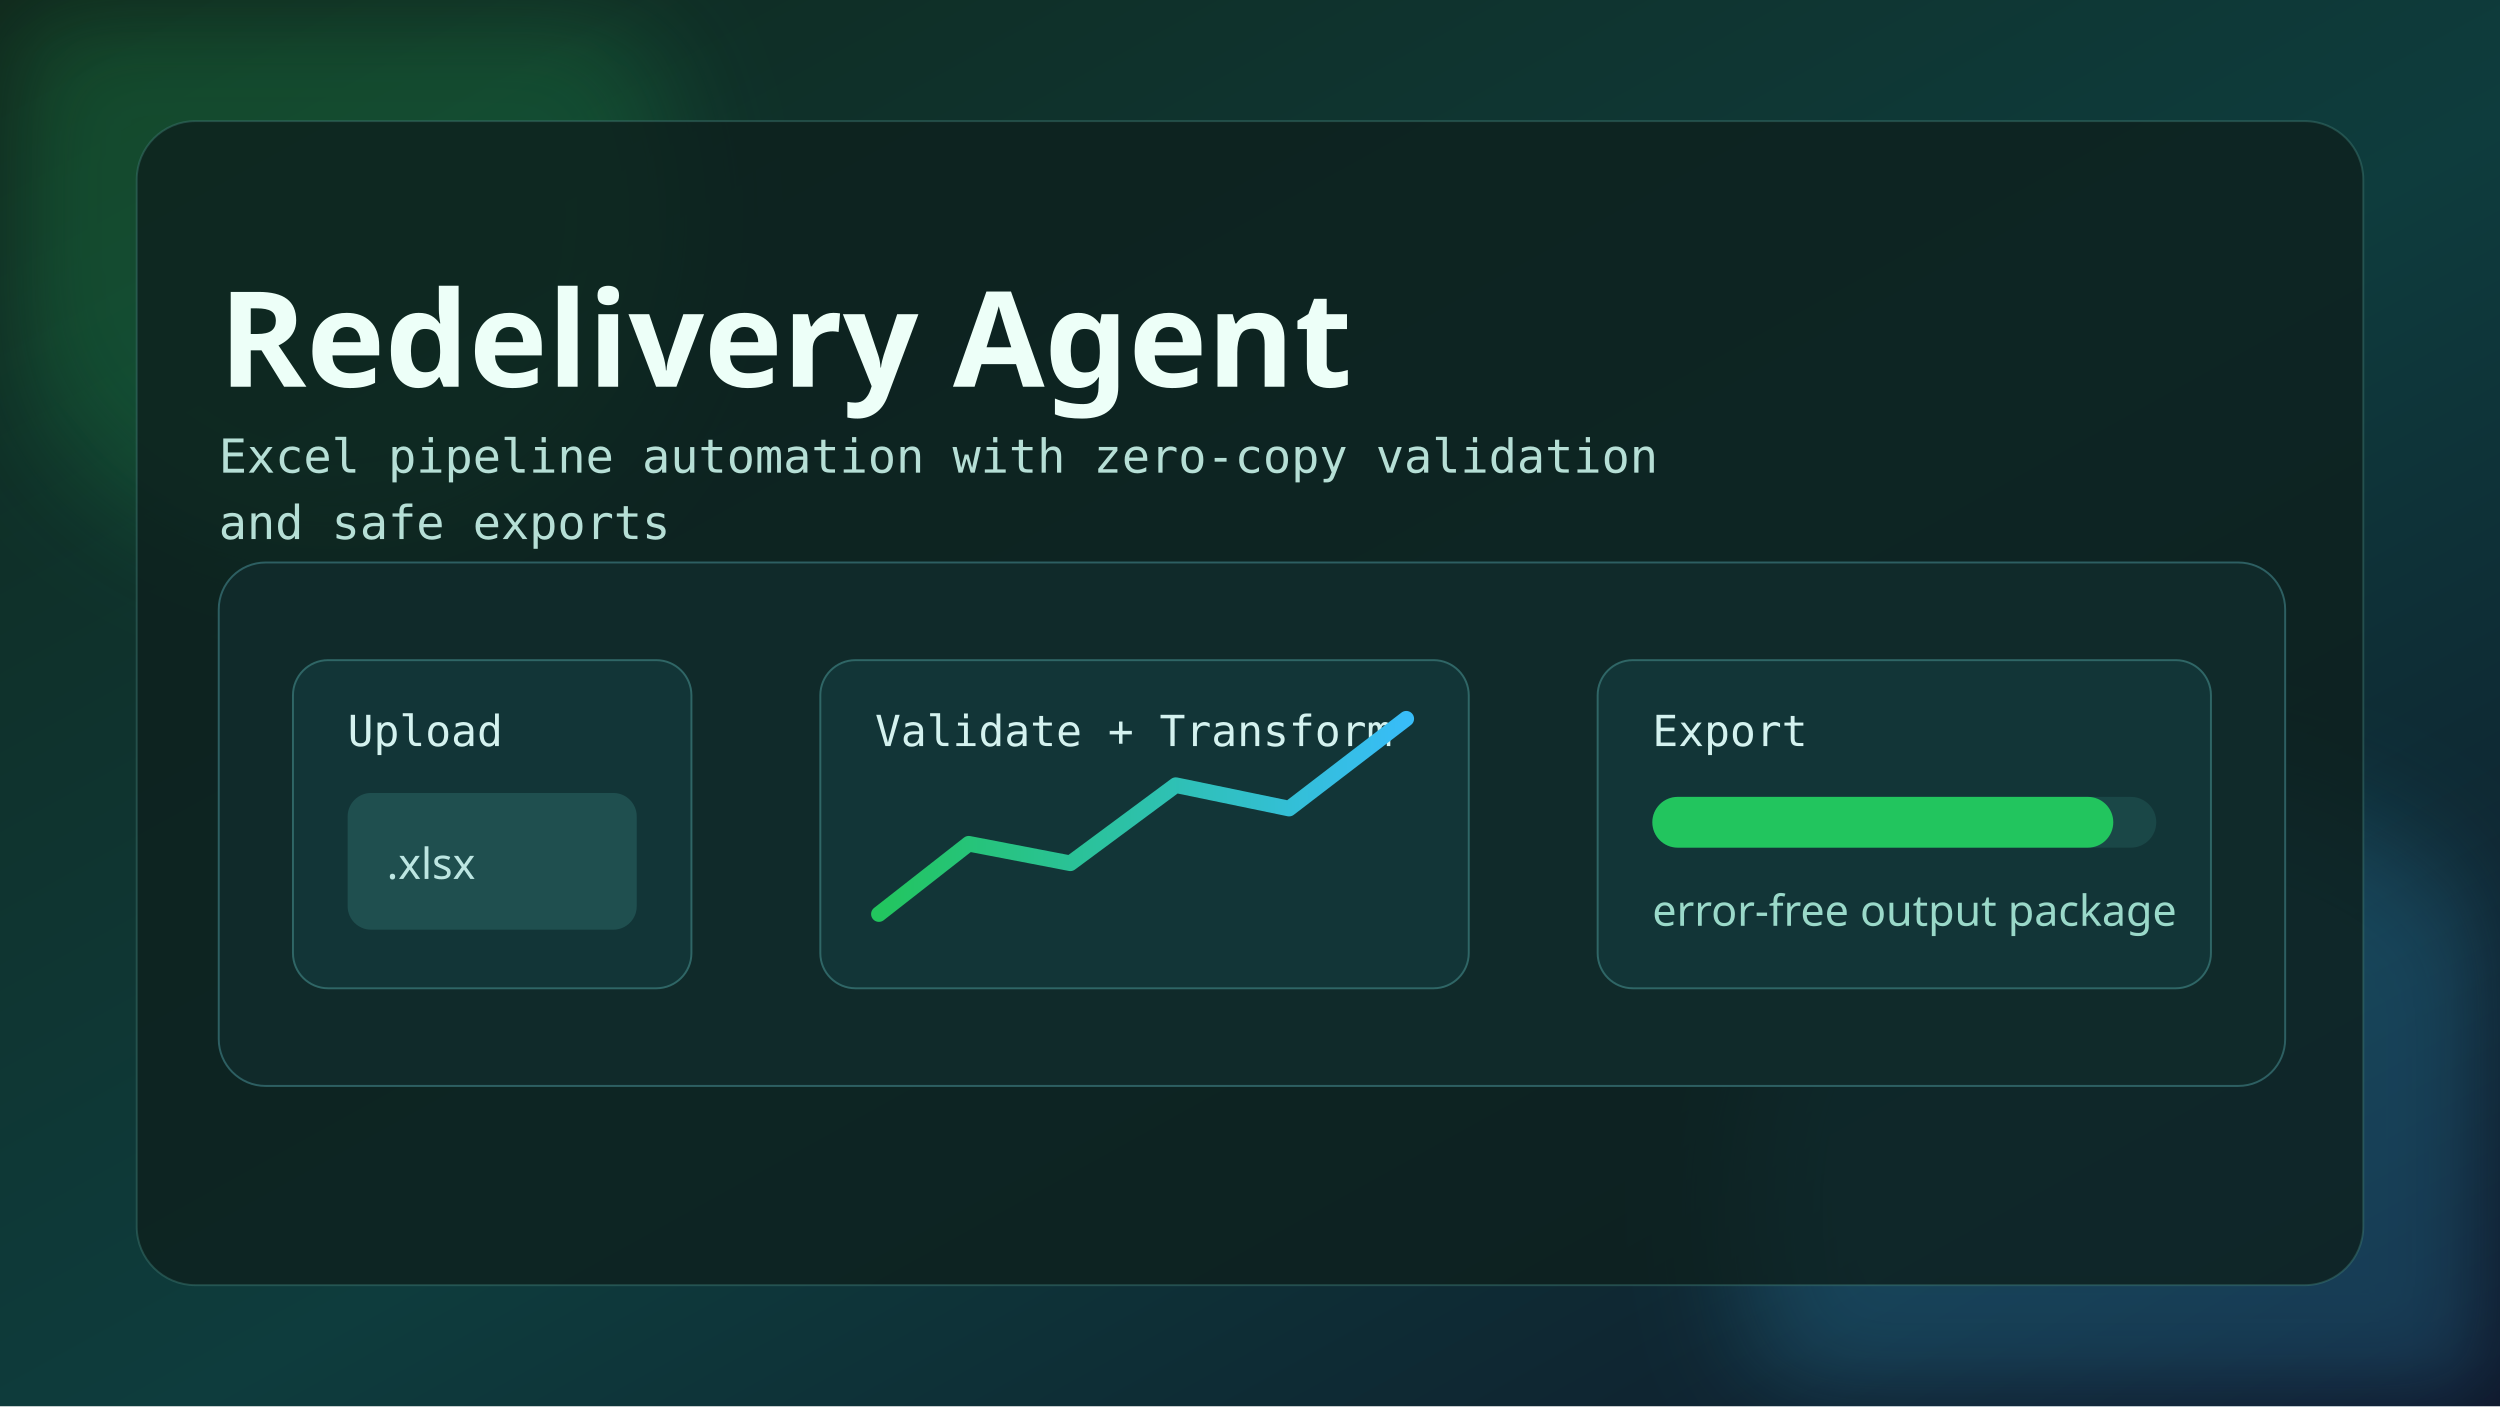
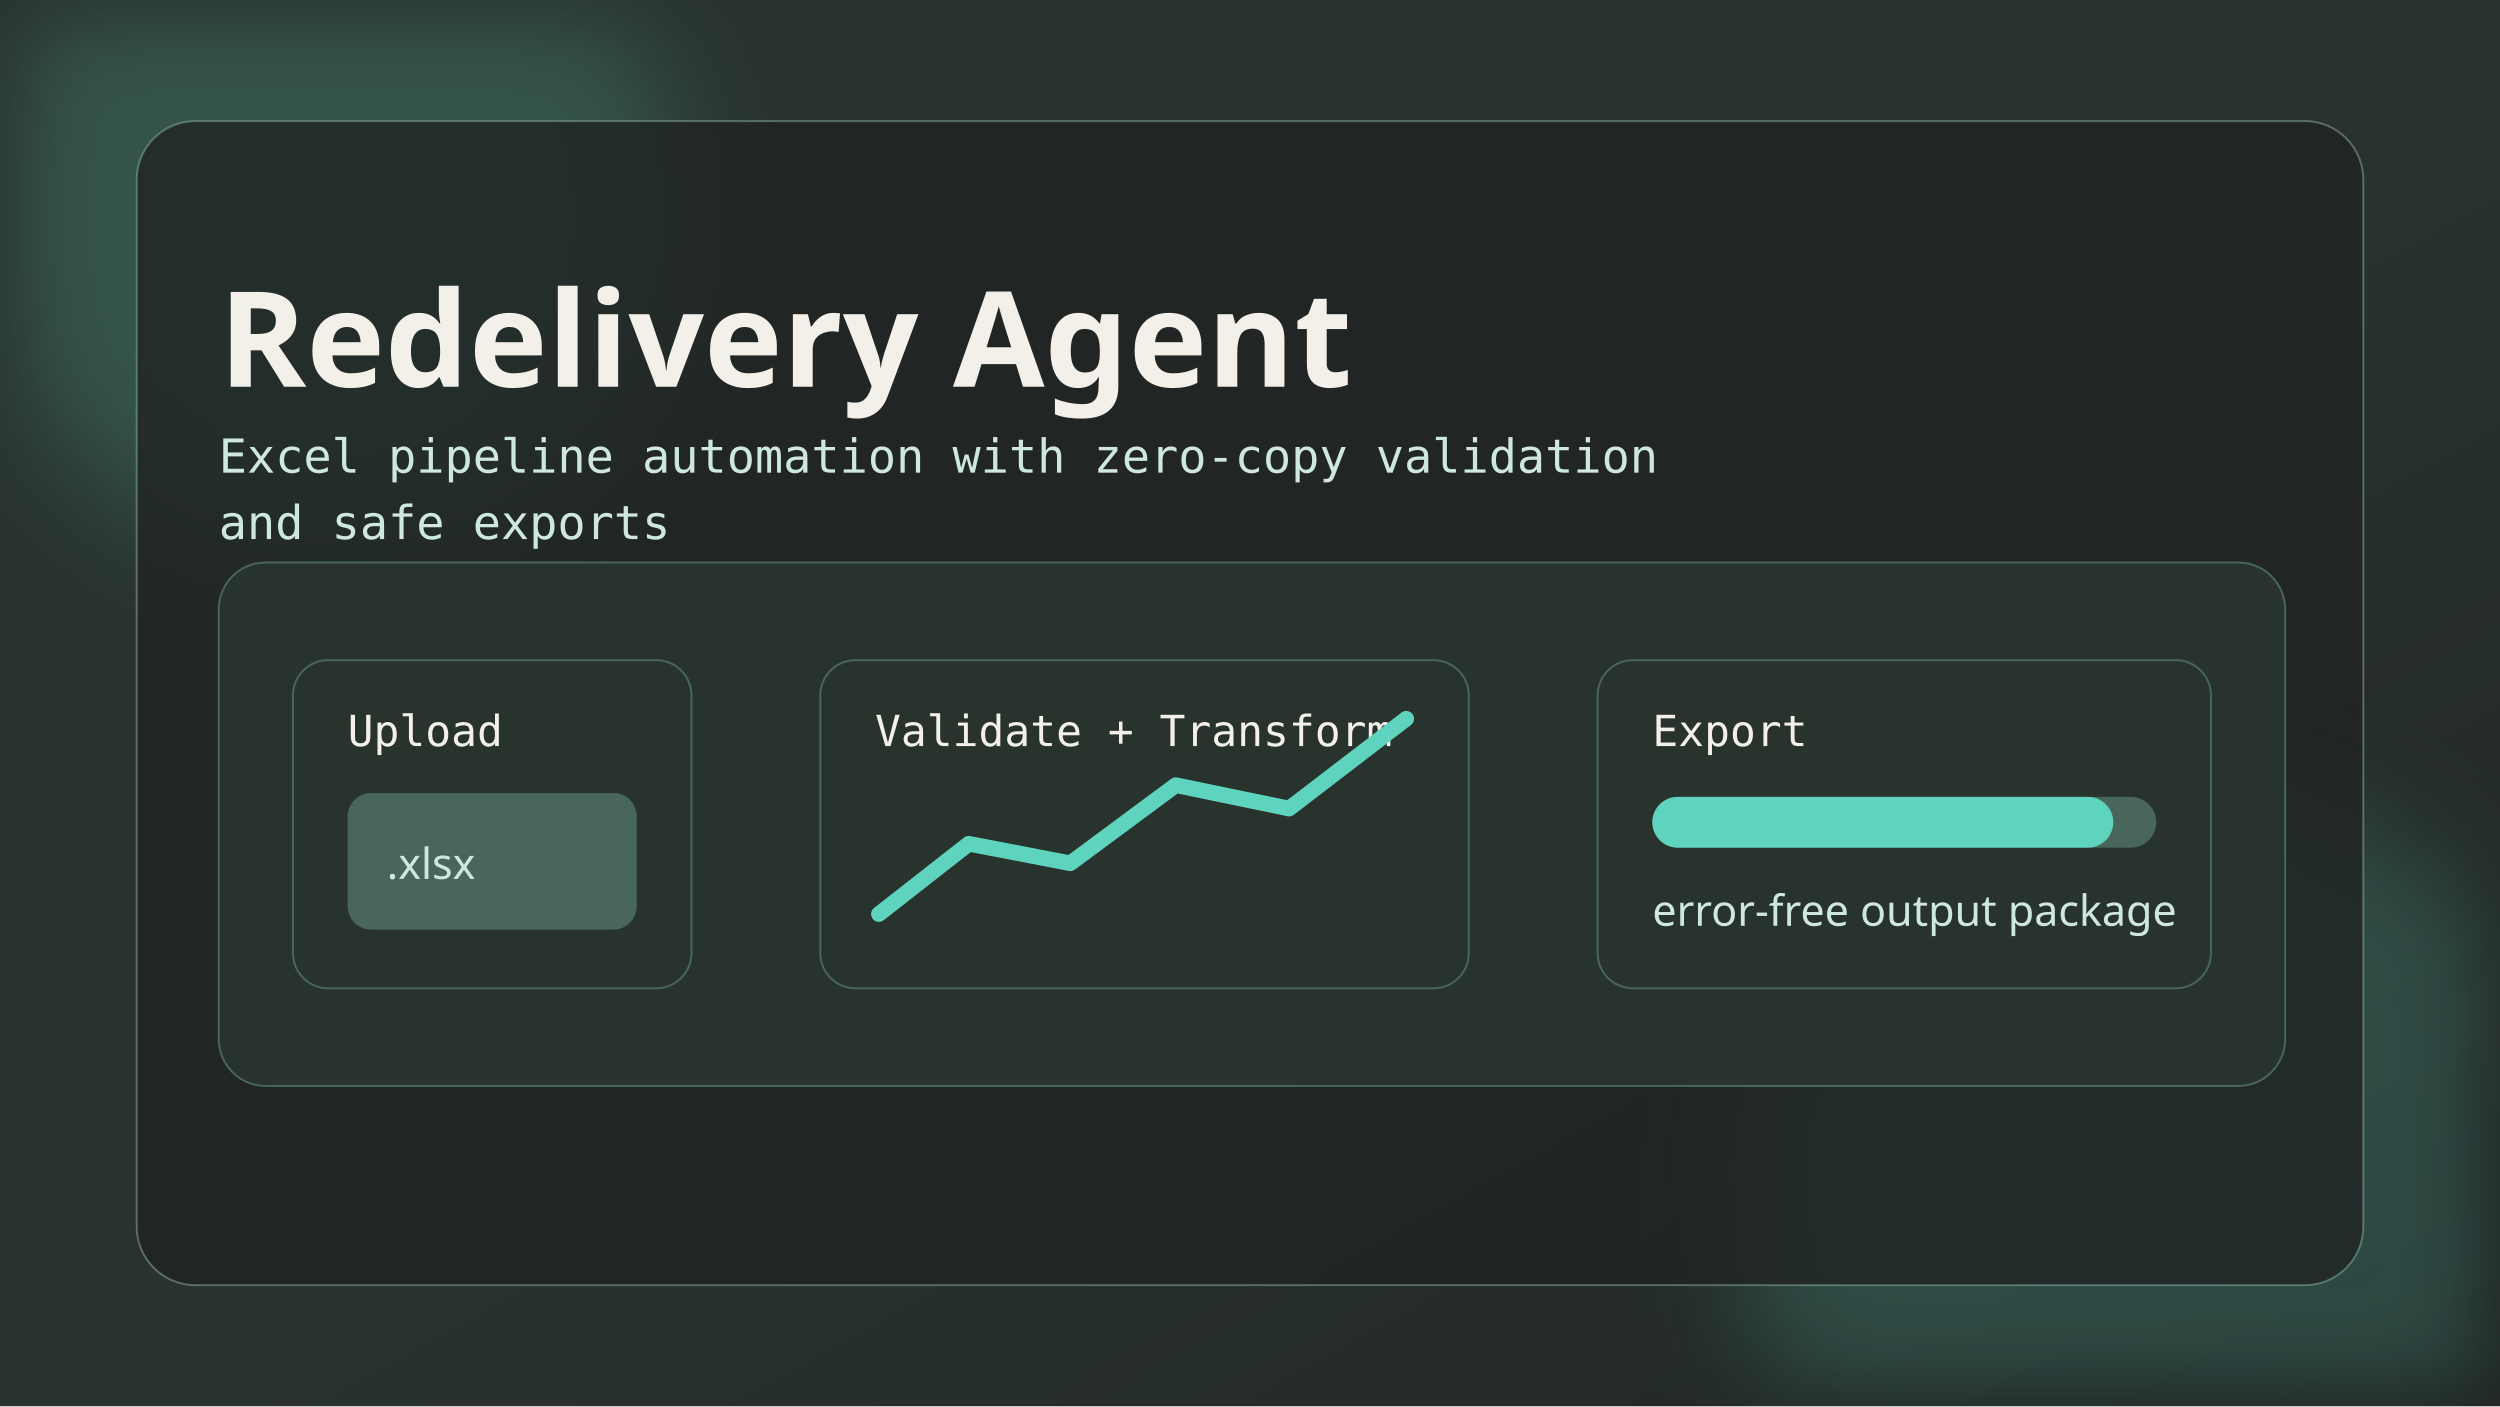
<svg xmlns="http://www.w3.org/2000/svg" width="1280" height="720" viewBox="0 0 1280 720" role="img" aria-labelledby="title desc">
  <defs>
    <linearGradient id="bg" x1="0" y1="0" x2="1" y2="1">
-       <stop offset="0%" stop-color="#10291d" />
-       <stop offset="54%" stop-color="#0e3c3d" />
-       <stop offset="100%" stop-color="#0f172a" />
+       <stop offset="0%" stop-color="#29332e" />
+       <stop offset="54%" stop-color="#29332e" />
+       <stop offset="100%" stop-color="#202422" />
    </linearGradient>
    <linearGradient id="accent" x1="0" y1="0" x2="1" y2="0">
-       <stop offset="0%" stop-color="#22c55e" />
-       <stop offset="100%" stop-color="#38bdf8" />
+       <stop offset="0%" stop-color="#5ed4be" />
+       <stop offset="100%" stop-color="#5ed4be" />
    </linearGradient>
    <filter id="glow" x="-20%" y="-20%" width="140%" height="140%">
      <feGaussianBlur stdDeviation="28" />
    </filter>
  </defs>
  <rect width="1280" height="720" fill="url(#bg)" />
-   <circle cx="170" cy="110" r="180" fill="#22c55e" opacity="0.2" filter="url(#glow)" />
-   <circle cx="1110" cy="620" r="220" fill="#38bdf8" opacity="0.2" filter="url(#glow)" />
-   <rect x="70" y="62" width="1140" height="596" rx="30" fill="#0d201d" fill-opacity="0.8" stroke="#3f7a74" stroke-opacity="0.45" />
-   <text x="112" y="198" fill="#edfff8" font-size="68" font-weight="700" font-family="Space Grotesk, Segoe UI, sans-serif">Redelivery Agent</text>
-   <text x="112" y="242" fill="#b6dfd6" font-size="24" font-family="IBM Plex Mono, Consolas, monospace">
+   <circle cx="170" cy="110" r="180" fill="#5ed4be" opacity="0.2" filter="url(#glow)" />
+   <circle cx="1110" cy="620" r="220" fill="#5ed4be" opacity="0.2" filter="url(#glow)" />
+   <rect x="70" y="62" width="1140" height="596" rx="30" fill="#202422" fill-opacity="0.8" stroke="#98bdb0" stroke-opacity="0.45" />
+   <text x="112" y="198" fill="#f2f0e9" font-size="68" font-weight="700" font-family="Space Grotesk, Segoe UI, sans-serif">Redelivery Agent</text>
+   <text x="112" y="242" fill="#cee8dd" font-size="24" font-family="IBM Plex Mono, Consolas, monospace">
    <tspan x="112" dy="0">Excel pipeline automation with zero-copy validation</tspan>
    <tspan x="112" dy="34">and safe exports</tspan>
  </text>
-   <rect x="112" y="288" width="1058" height="268" rx="24" fill="#102a2a" stroke="#2d5f62" />
-   <rect x="150" y="338" width="204" height="168" rx="18" fill="#123537" stroke="#2f6666" />
-   <text x="178" y="382" fill="#d4f2ef" font-size="22" font-family="IBM Plex Mono, Consolas, monospace">Upload</text>
-   <rect x="178" y="406" width="148" height="70" rx="12" fill="#1f4f4f" />
-   <text x="198" y="450" fill="#bde6e2" font-size="22" font-family="Space Grotesk, Segoe UI, sans-serif">.xlsx</text>
-   <rect x="420" y="338" width="332" height="168" rx="18" fill="#123537" stroke="#2f6666" />
-   <text x="448" y="382" fill="#d4f2ef" font-size="22" font-family="IBM Plex Mono, Consolas, monospace">Validate + Transform</text>
+   <rect x="112" y="288" width="1058" height="268" rx="24" fill="#29332e" stroke="#48665b" />
+   <rect x="150" y="338" width="204" height="168" rx="18" fill="#29332e" stroke="#48665b" />
+   <text x="178" y="382" fill="#f2f0e9" font-size="22" font-family="IBM Plex Mono, Consolas, monospace">Upload</text>
+   <rect x="178" y="406" width="148" height="70" rx="12" fill="#48665b" />
+   <text x="198" y="450" fill="#cee8dd" font-size="22" font-family="Space Grotesk, Segoe UI, sans-serif">.xlsx</text>
+   <rect x="420" y="338" width="332" height="168" rx="18" fill="#29332e" stroke="#48665b" />
+   <text x="448" y="382" fill="#f2f0e9" font-size="22" font-family="IBM Plex Mono, Consolas, monospace">Validate + Transform</text>
  <polyline points="450,468 496,432 548,442 602,402 660,414 720,368" fill="none" stroke="url(#accent)" stroke-width="8" stroke-linecap="round" stroke-linejoin="round" />
-   <rect x="818" y="338" width="314" height="168" rx="18" fill="#123537" stroke="#2f6666" />
-   <text x="846" y="382" fill="#d4f2ef" font-size="22" font-family="IBM Plex Mono, Consolas, monospace">Export</text>
-   <rect x="846" y="408" width="258" height="26" rx="13" fill="#1a4747" />
-   <rect x="846" y="408" width="236" height="26" rx="13" fill="#22c55e" />
-   <text x="846" y="474" fill="#9ad9c9" font-size="22" font-family="Space Grotesk, Segoe UI, sans-serif">error-free output package</text>
+   <rect x="818" y="338" width="314" height="168" rx="18" fill="#29332e" stroke="#48665b" />
+   <text x="846" y="382" fill="#f2f0e9" font-size="22" font-family="IBM Plex Mono, Consolas, monospace">Export</text>
+   <rect x="846" y="408" width="258" height="26" rx="13" fill="#48665b" />
+   <rect x="846" y="408" width="236" height="26" rx="13" fill="#5ed4be" />
+   <text x="846" y="474" fill="#cee8dd" font-size="22" font-family="Space Grotesk, Segoe UI, sans-serif">error-free output package</text>
</svg>
